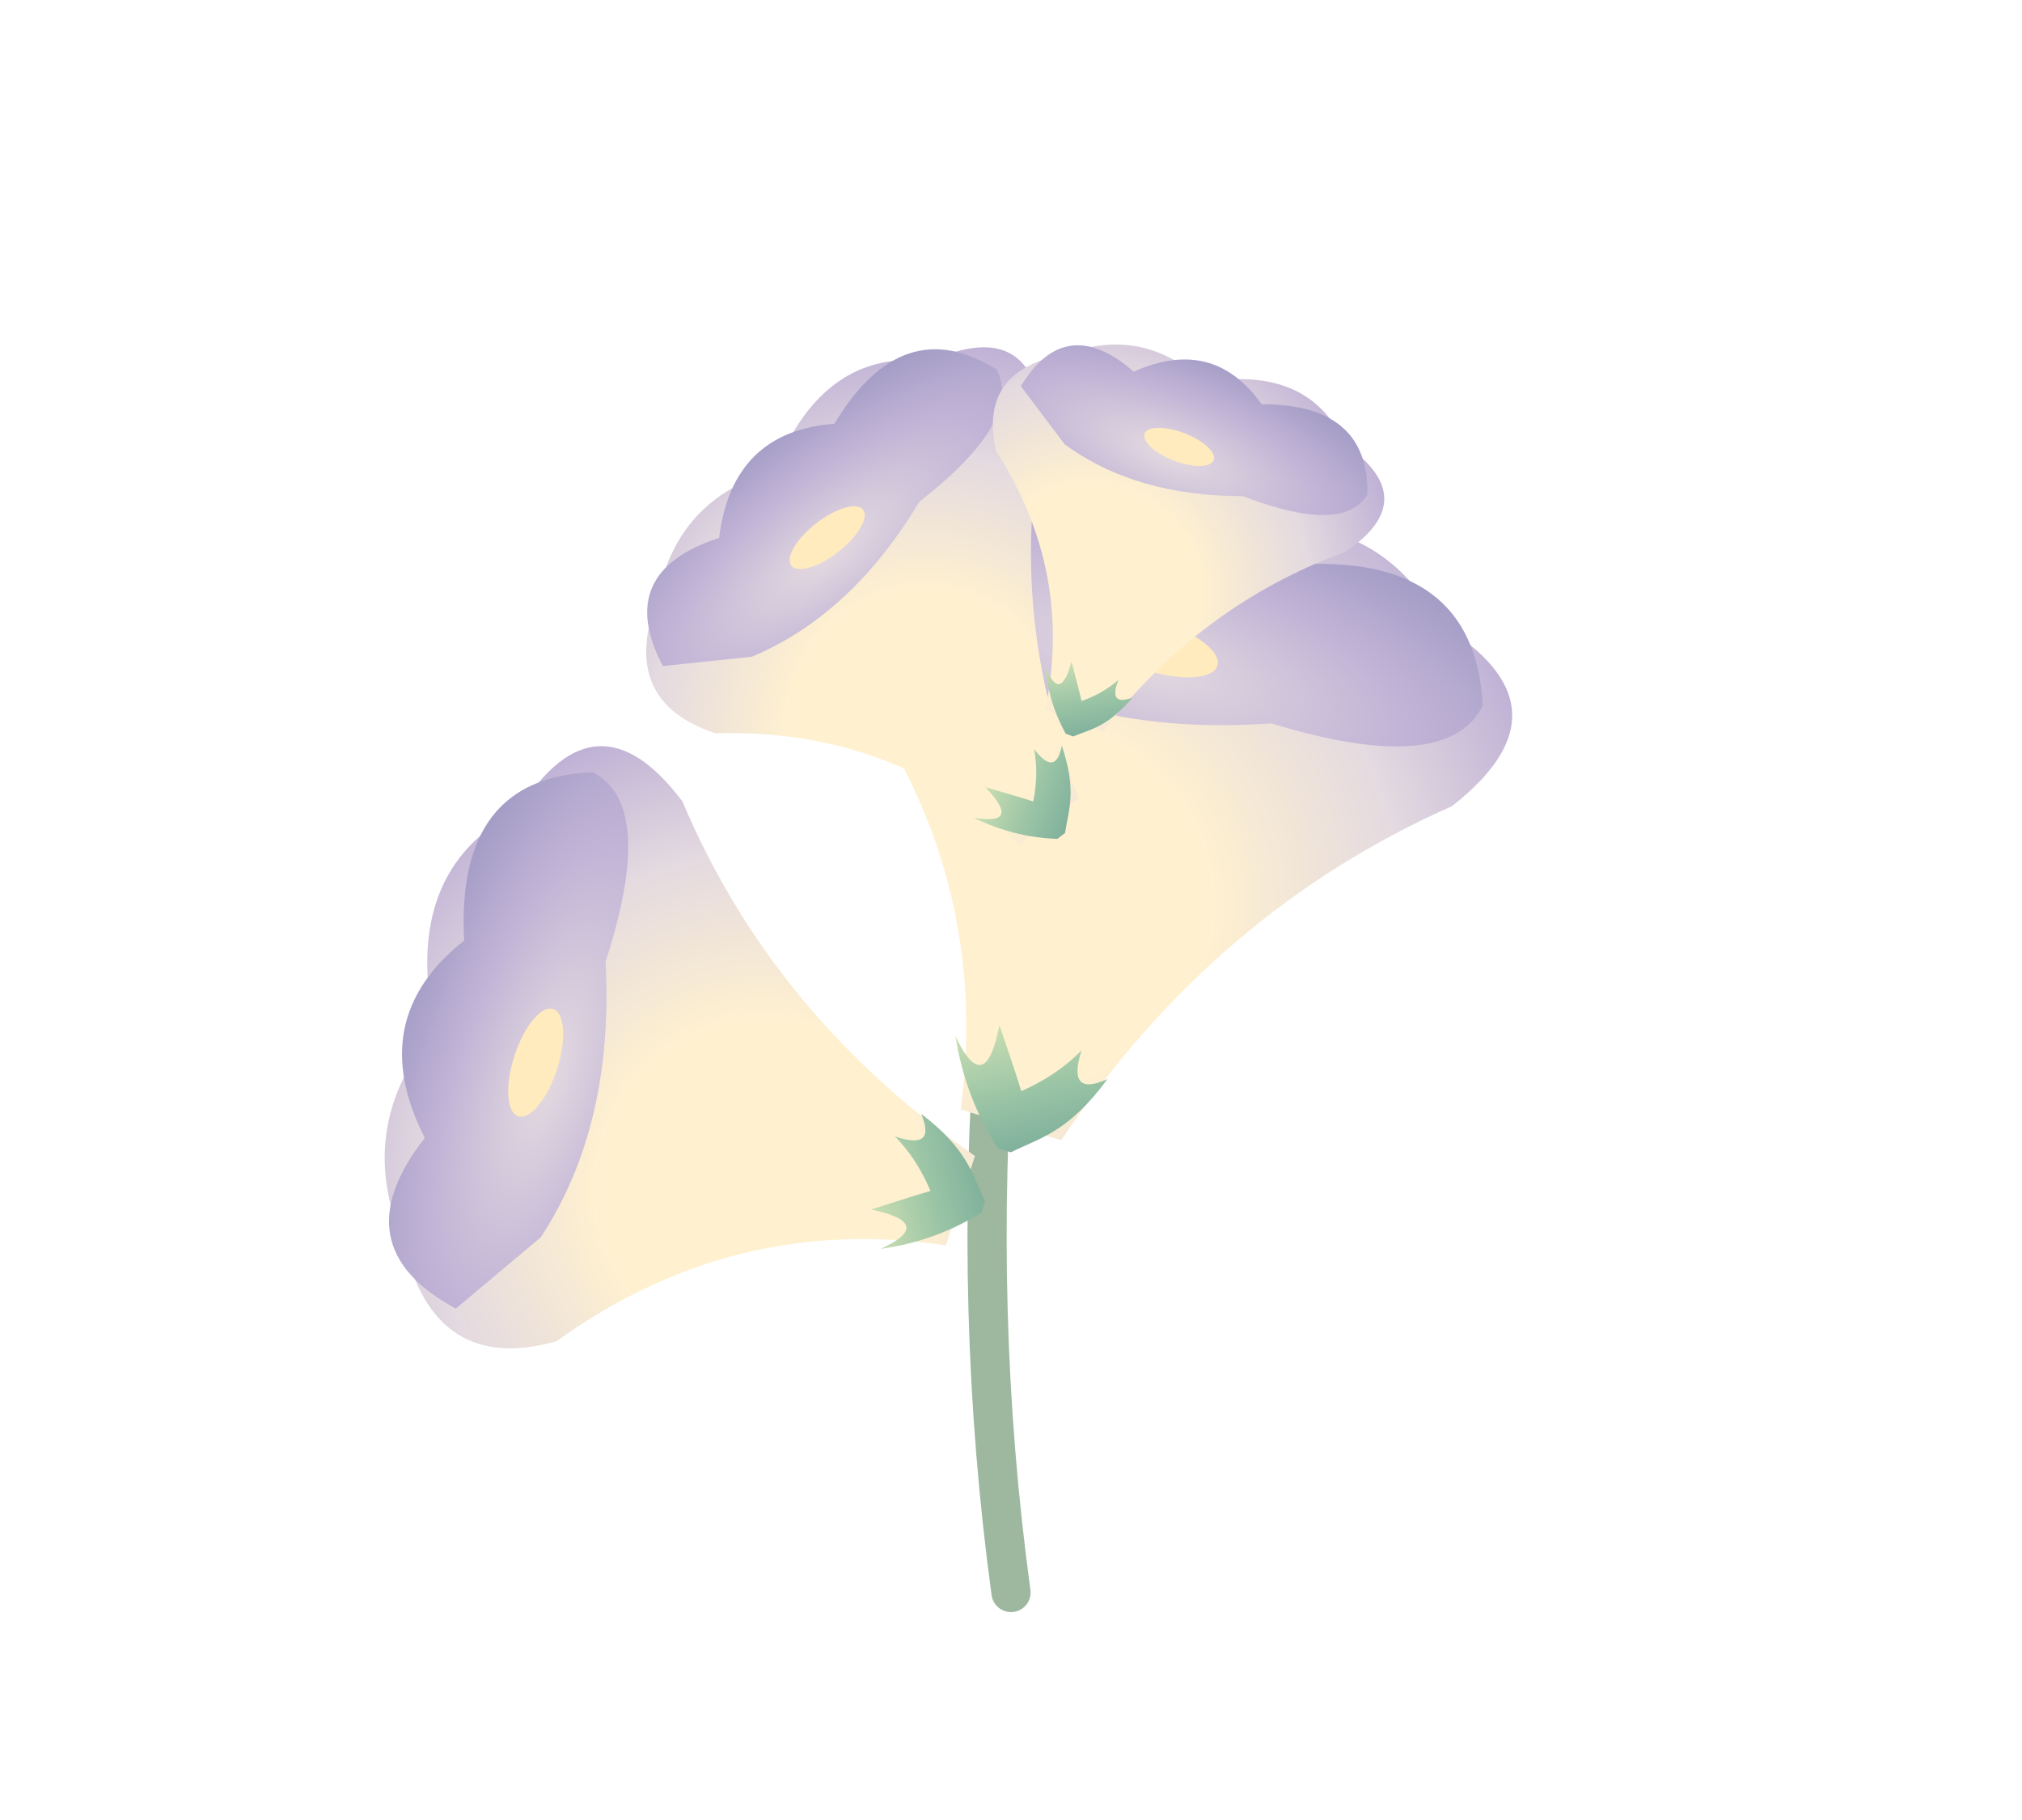
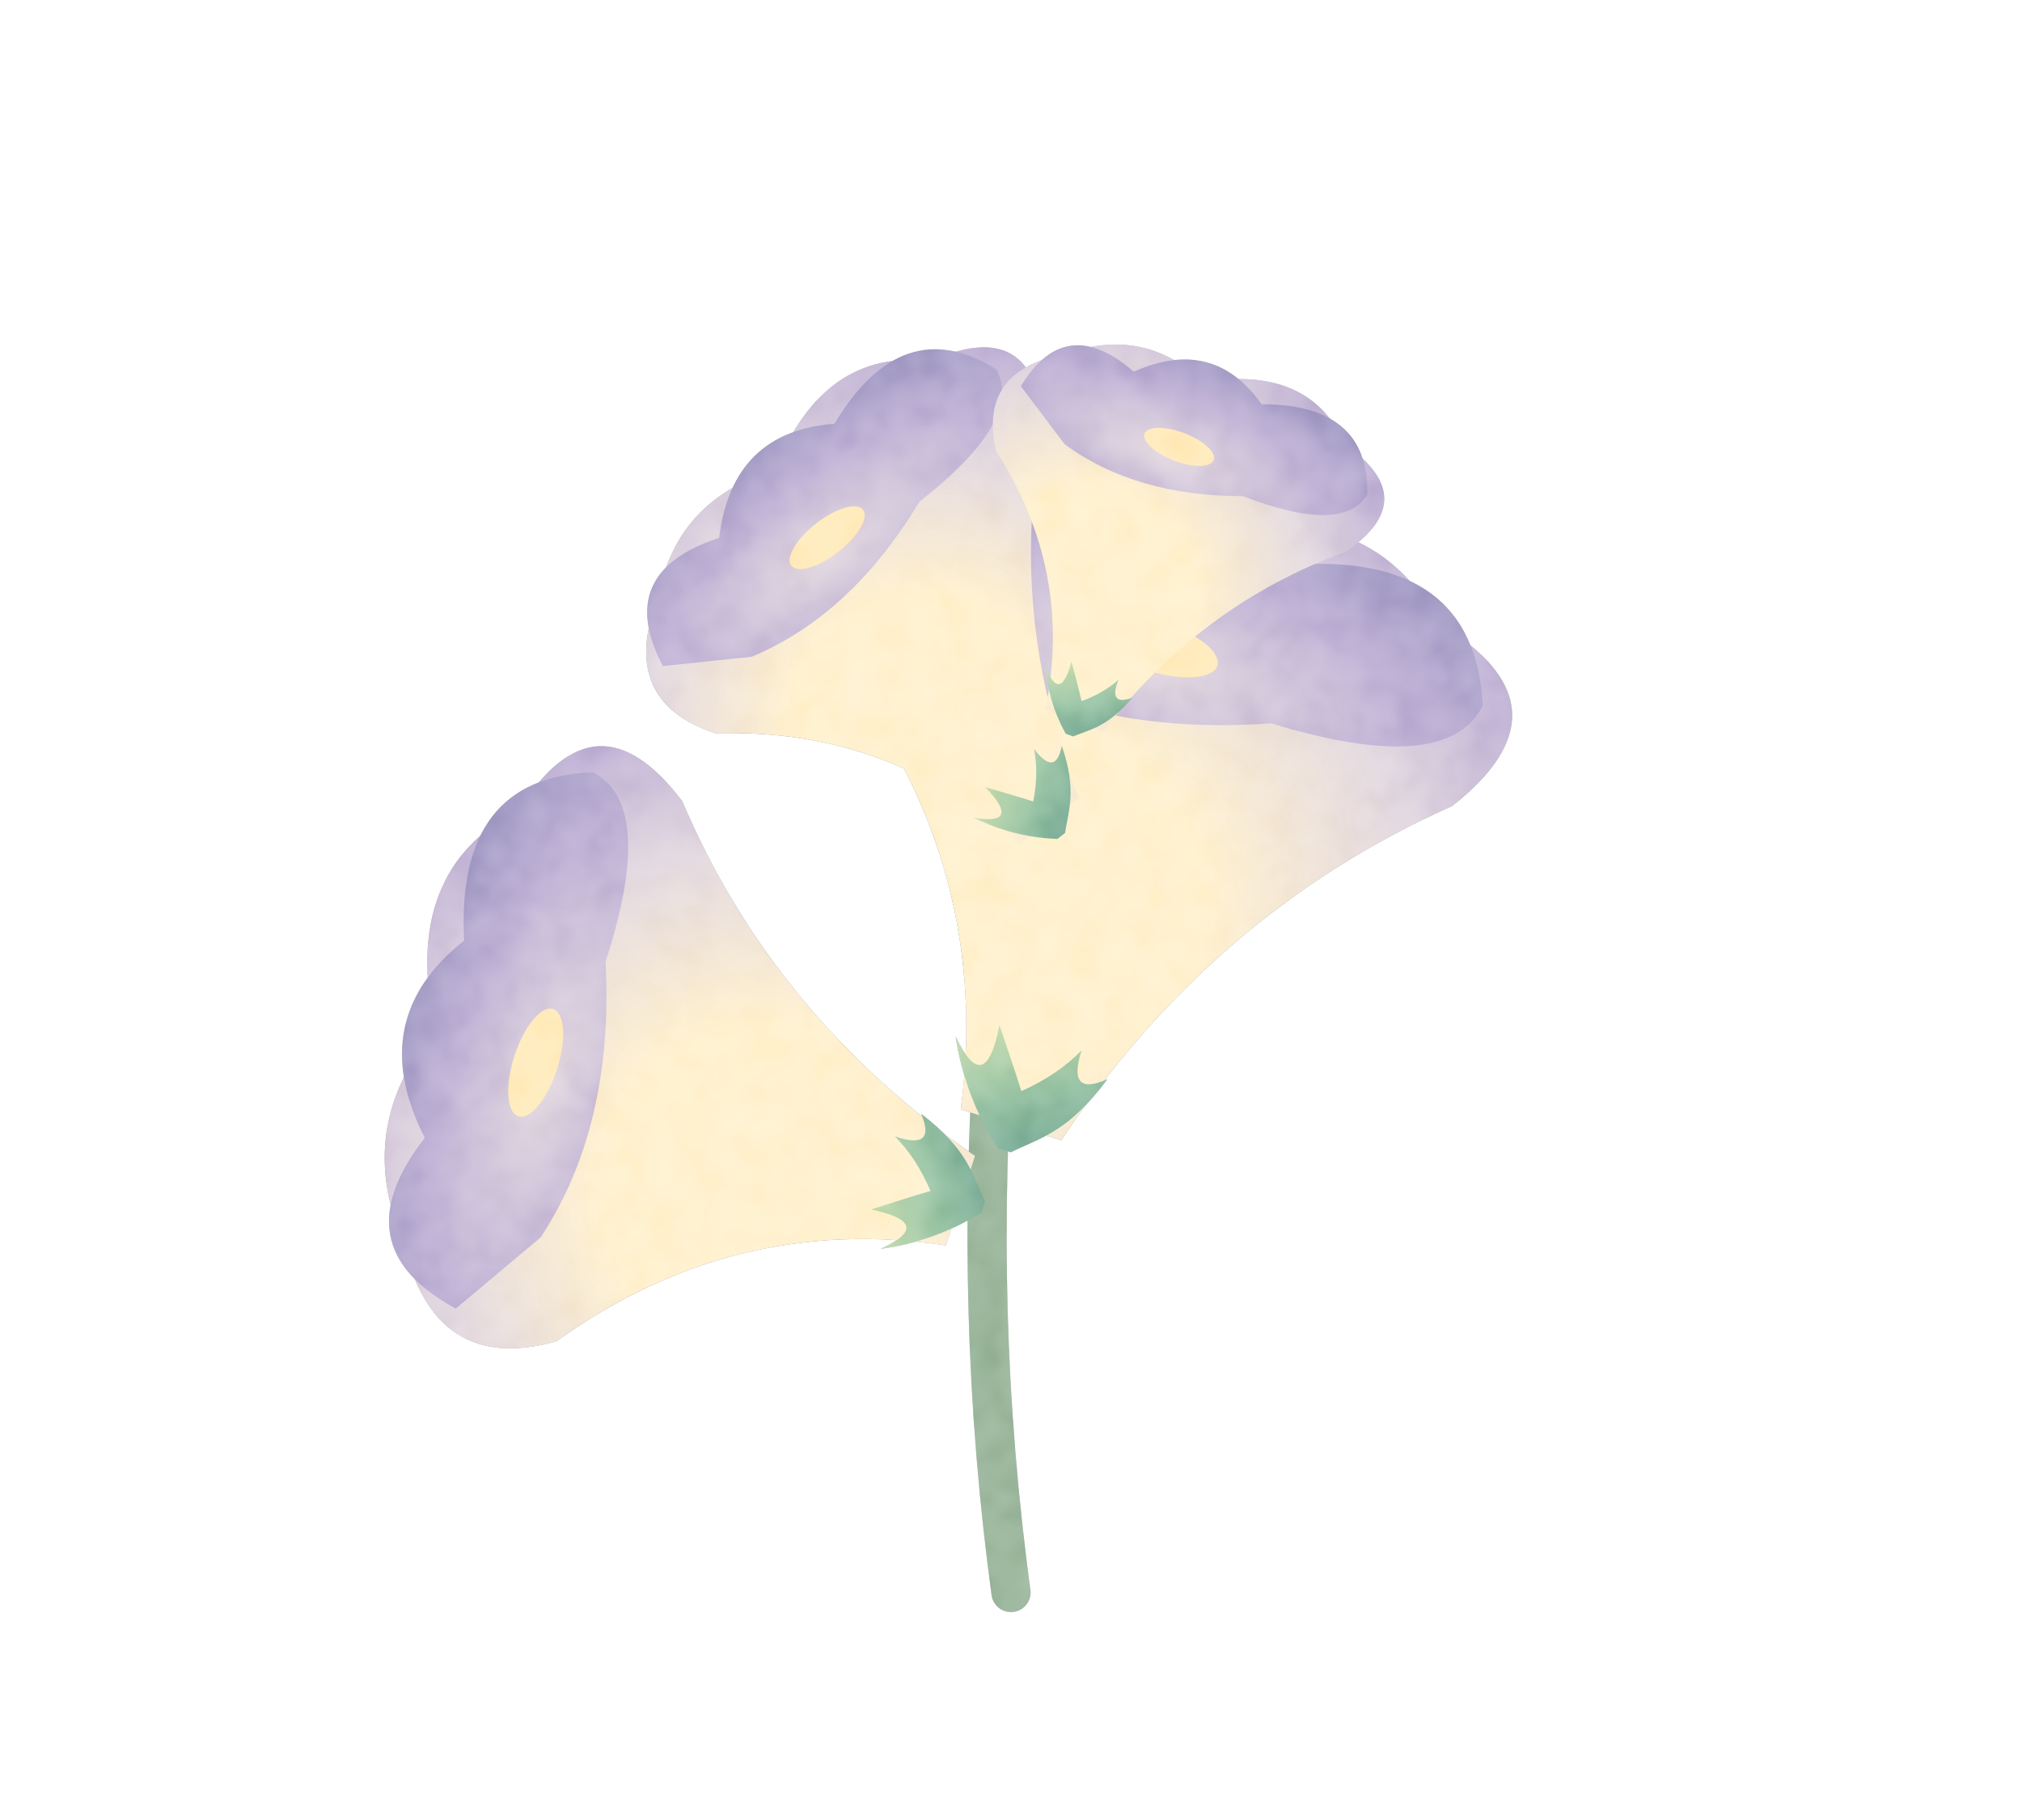
<svg xmlns="http://www.w3.org/2000/svg" width="160" height="144" viewBox="0 0 160 144" role="img">
  <defs>
    <radialGradient id="ivory" cx="47%" cy="74%" r="91%">
      <stop offset="0" stop-color="#fff7d1" />
      <stop offset="0.38" stop-color="#fff1cf" />
      <stop offset="0.66" stop-color="#e4dae0" />
      <stop offset="0.89" stop-color="#c1b3d6" />
      <stop offset="1" stop-color="#9b96c1" />
    </radialGradient>
    <radialGradient id="silk" cx="39%" cy="67%" r="89%">
      <stop offset="0" stop-color="#fff1cf" />
      <stop offset="0.3" stop-color="#fff1cf" />
      <stop offset="0.62" stop-color="#e4dae0" />
      <stop offset="0.87" stop-color="#c1b3d6" />
      <stop offset="1" stop-color="#9b96c1" />
    </radialGradient>
    <radialGradient id="edge" cx="54%" cy="24%" r="88%">
      <stop offset="0" stop-color="#fff1cf" />
      <stop offset="0.33" stop-color="#e4dae0" />
      <stop offset="0.73" stop-color="#c1b3d6" />
      <stop offset="1" stop-color="#9b96c1" />
    </radialGradient>
    <radialGradient id="back" cx="45%" cy="73%" r="86%">
      <stop offset="0" stop-color="#e4dae0" />
      <stop offset="0.52" stop-color="#c1b3d6" />
      <stop offset="1" stop-color="#9b96c1" />
    </radialGradient>
    <radialGradient id="fold" cx="44%" cy="17%" r="100%">
      <stop offset="0" stop-color="#fff5d2" />
      <stop offset="0.36" stop-color="#e4dae0" />
      <stop offset="0.79" stop-color="#c1b3d6" />
      <stop offset="1" stop-color="#9b96c1" />
    </radialGradient>
    <linearGradient id="green" x1="0" y1="0" x2=".8" y2="1">
      <stop stop-color="#d6e5b7" />
      <stop offset=".55" stop-color="#9ac4a5" />
      <stop offset="1" stop-color="#77aa99" />
    </linearGradient>
    <linearGradient id="pollen" x2=".3" y2="1">
      <stop stop-color="#fff0ad" />
      <stop offset=".66" stop-color="#e5b577" />
      <stop offset="1" stop-color="#b18b75" />
    </linearGradient>
+     <filter id="paper" x="-2%" y="-2%" width="104%" height="104%" color-interpolation-filters="sRGB">
+       <feTurbulence type="fractalNoise" baseFrequency="0.39" numOctaves="2" seed="19" />
+       <feColorMatrix values=".23 .17 .10 0 .25  .23 .17 .10 0 .25  .23 .17 .10 0 .25  0 0 0 0 1" />
+       <feBlend in2="SourceGraphic" mode="soft-light" />
+       <feComposite in2="SourceGraphic" operator="in" />
+     </filter>
  </defs>
-   <path d="M80 126Q74 82 87 34" fill="none" stroke="#9db89e" stroke-width="3.1" stroke-linecap="round" />
-   <g transform="translate(76 95) rotate(-72) scale(0.93)">
-     <path d="M-4 0Q-7 -18 -22 -29Q-28 -38 -18 -44Q-10 -51 0 -47Q12 -54 20 -46Q32 -43 25 -33Q10 -20 4 0Z" fill="url(#silk)" />
-     <path d="M-22 -38Q-20 -49 -9 -45Q-1 -53 8 -47Q21 -52 25 -41Q24 -35 10 -35Q-3 -30 -14 -33Z" fill="url(#back)" />
-     <ellipse cx="0" cy="-38" rx="4.8" ry="1.9" fill="#ffebbe" />
-     <g transform="translate(0 2) scale(6 9)">
-       <path d="M-1 -.8Q-.41 -.37 -.51 -1Q-.13 -.65 0 -.52Q.38 -.74 .58 -1Q.57 -.58 1 -.83C.72 -.30 .40 -.19 .10 0L-.07 0Q-.66 -.33 -1 -.8Z" fill="url(#green)" />
+   <g filter="url(#paper)">
+     <path d="M80 126Q74 82 87 34" fill="none" stroke="#9db89e" stroke-width="3.1" stroke-linecap="round" />
+     <g transform="translate(76 95) rotate(-72) scale(0.93)">
+       <path d="M-4 0Q-7 -18 -22 -29Q-28 -38 -18 -44Q-10 -51 0 -47Q12 -54 20 -46Q32 -43 25 -33Q10 -20 4 0Z" fill="url(#silk)" />
+       <path d="M-22 -38Q-20 -49 -9 -45Q-1 -53 8 -47Q21 -52 25 -41Q24 -35 10 -35Q-3 -30 -14 -33Z" fill="url(#back)" />
+       <ellipse cx="0" cy="-38" rx="4.8" ry="1.9" fill="#ffebbe" />
+       <g transform="translate(0 2) scale(6 9)">
+         <path d="M-1 -.8Q-.41 -.37 -.51 -1Q-.13 -.65 0 -.52Q.38 -.74 .58 -1Q.57 -.58 1 -.83C.72 -.30 .40 -.19 .10 0L-.07 0Q-.66 -.33 -1 -.8Z" fill="url(#green)" />
+       </g>
    </g>
-   </g>
-   <g transform="translate(80 89) rotate(17) scale(1.04)">
-     <path d="M-4 0Q-7 -18 -22 -29Q-28 -38 -18 -44Q-10 -51 0 -47Q12 -54 20 -46Q32 -43 25 -33Q10 -20 4 0Z" fill="url(#silk)" />
-     <path d="M-22 -38Q-20 -49 -9 -45Q-1 -53 8 -47Q21 -52 25 -41Q24 -35 10 -35Q-3 -30 -14 -33Z" fill="url(#back)" />
-     <ellipse cx="0" cy="-38" rx="4.8" ry="1.9" fill="#ffebbe" />
-     <g transform="translate(0 2) scale(6 9)">
-       <path d="M-1 -.8Q-.41 -.37 -.51 -1Q-.13 -.65 0 -.52Q.38 -.74 .58 -1Q.57 -.58 1 -.83C.72 -.30 .40 -.19 .10 0L-.07 0Q-.66 -.33 -1 -.8Z" fill="url(#green)" />
+     <g transform="translate(80 89) rotate(17) scale(1.04)">
+       <path d="M-4 0Q-7 -18 -22 -29Q-28 -38 -18 -44Q-10 -51 0 -47Q12 -54 20 -46Q32 -43 25 -33Q10 -20 4 0Z" fill="url(#silk)" />
+       <path d="M-22 -38Q-20 -49 -9 -45Q-1 -53 8 -47Q21 -52 25 -41Q24 -35 10 -35Q-3 -30 -14 -33Z" fill="url(#back)" />
+       <ellipse cx="0" cy="-38" rx="4.8" ry="1.9" fill="#ffebbe" />
+       <g transform="translate(0 2) scale(6 9)">
+         <path d="M-1 -.8Q-.41 -.37 -.51 -1Q-.13 -.65 0 -.52Q.38 -.74 .58 -1Q.57 -.58 1 -.83C.72 -.30 .40 -.19 .10 0L-.07 0Q-.66 -.33 -1 -.8Z" fill="url(#green)" />
+       </g>
    </g>
-   </g>
-   <g transform="translate(83 65) rotate(-38) scale(0.75)">
-     <path d="M-4 0Q-7 -18 -22 -29Q-28 -38 -18 -44Q-10 -51 0 -47Q12 -54 20 -46Q32 -43 25 -33Q10 -20 4 0Z" fill="url(#silk)" />
-     <path d="M-22 -38Q-20 -49 -9 -45Q-1 -53 8 -47Q21 -52 25 -41Q24 -35 10 -35Q-3 -30 -14 -33Z" fill="url(#back)" />
-     <ellipse cx="0" cy="-38" rx="4.8" ry="1.9" fill="#ffebbe" />
-     <g transform="translate(0 2) scale(6 9)">
-       <path d="M-1 -.8Q-.41 -.37 -.51 -1Q-.13 -.65 0 -.52Q.38 -.74 .58 -1Q.57 -.58 1 -.83C.72 -.30 .40 -.19 .10 0L-.07 0Q-.66 -.33 -1 -.8Z" fill="url(#green)" />
+     <g transform="translate(83 65) rotate(-38) scale(0.75)">
+       <path d="M-4 0Q-7 -18 -22 -29Q-28 -38 -18 -44Q-10 -51 0 -47Q12 -54 20 -46Q32 -43 25 -33Q10 -20 4 0Z" fill="url(#silk)" />
+       <path d="M-22 -38Q-20 -49 -9 -45Q-1 -53 8 -47Q21 -52 25 -41Q24 -35 10 -35Q-3 -30 -14 -33Z" fill="url(#back)" />
+       <ellipse cx="0" cy="-38" rx="4.8" ry="1.9" fill="#ffebbe" />
+       <g transform="translate(0 2) scale(6 9)">
+         <path d="M-1 -.8Q-.41 -.37 -.51 -1Q-.13 -.65 0 -.52Q.38 -.74 .58 -1Q.57 -.58 1 -.83C.72 -.30 .40 -.19 .10 0L-.07 0Q-.66 -.33 -1 -.8Z" fill="url(#green)" />
+       </g>
    </g>
-   </g>
-   <g transform="translate(85 57) rotate(21) scale(0.61)">
-     <path d="M-4 0Q-7 -18 -22 -29Q-28 -38 -18 -44Q-10 -51 0 -47Q12 -54 20 -46Q32 -43 25 -33Q10 -20 4 0Z" fill="url(#silk)" />
-     <path d="M-22 -38Q-20 -49 -9 -45Q-1 -53 8 -47Q21 -52 25 -41Q24 -35 10 -35Q-3 -30 -14 -33Z" fill="url(#back)" />
-     <ellipse cx="0" cy="-38" rx="4.8" ry="1.9" fill="#ffebbe" />
-     <g transform="translate(0 2) scale(6 9)">
-       <path d="M-1 -.8Q-.41 -.37 -.51 -1Q-.13 -.65 0 -.52Q.38 -.74 .58 -1Q.57 -.58 1 -.83C.72 -.30 .40 -.19 .10 0L-.07 0Q-.66 -.33 -1 -.8Z" fill="url(#green)" />
+     <g transform="translate(85 57) rotate(21) scale(0.61)">
+       <path d="M-4 0Q-7 -18 -22 -29Q-28 -38 -18 -44Q-10 -51 0 -47Q12 -54 20 -46Q32 -43 25 -33Q10 -20 4 0Z" fill="url(#silk)" />
+       <path d="M-22 -38Q-20 -49 -9 -45Q-1 -53 8 -47Q21 -52 25 -41Q24 -35 10 -35Q-3 -30 -14 -33Z" fill="url(#back)" />
+       <ellipse cx="0" cy="-38" rx="4.8" ry="1.9" fill="#ffebbe" />
+       <g transform="translate(0 2) scale(6 9)">
+         <path d="M-1 -.8Q-.41 -.37 -.51 -1Q-.13 -.65 0 -.52Q.38 -.74 .58 -1Q.57 -.58 1 -.83C.72 -.30 .40 -.19 .10 0L-.07 0Q-.66 -.33 -1 -.8Z" fill="url(#green)" />
+       </g>
    </g>
  </g>
</svg>
